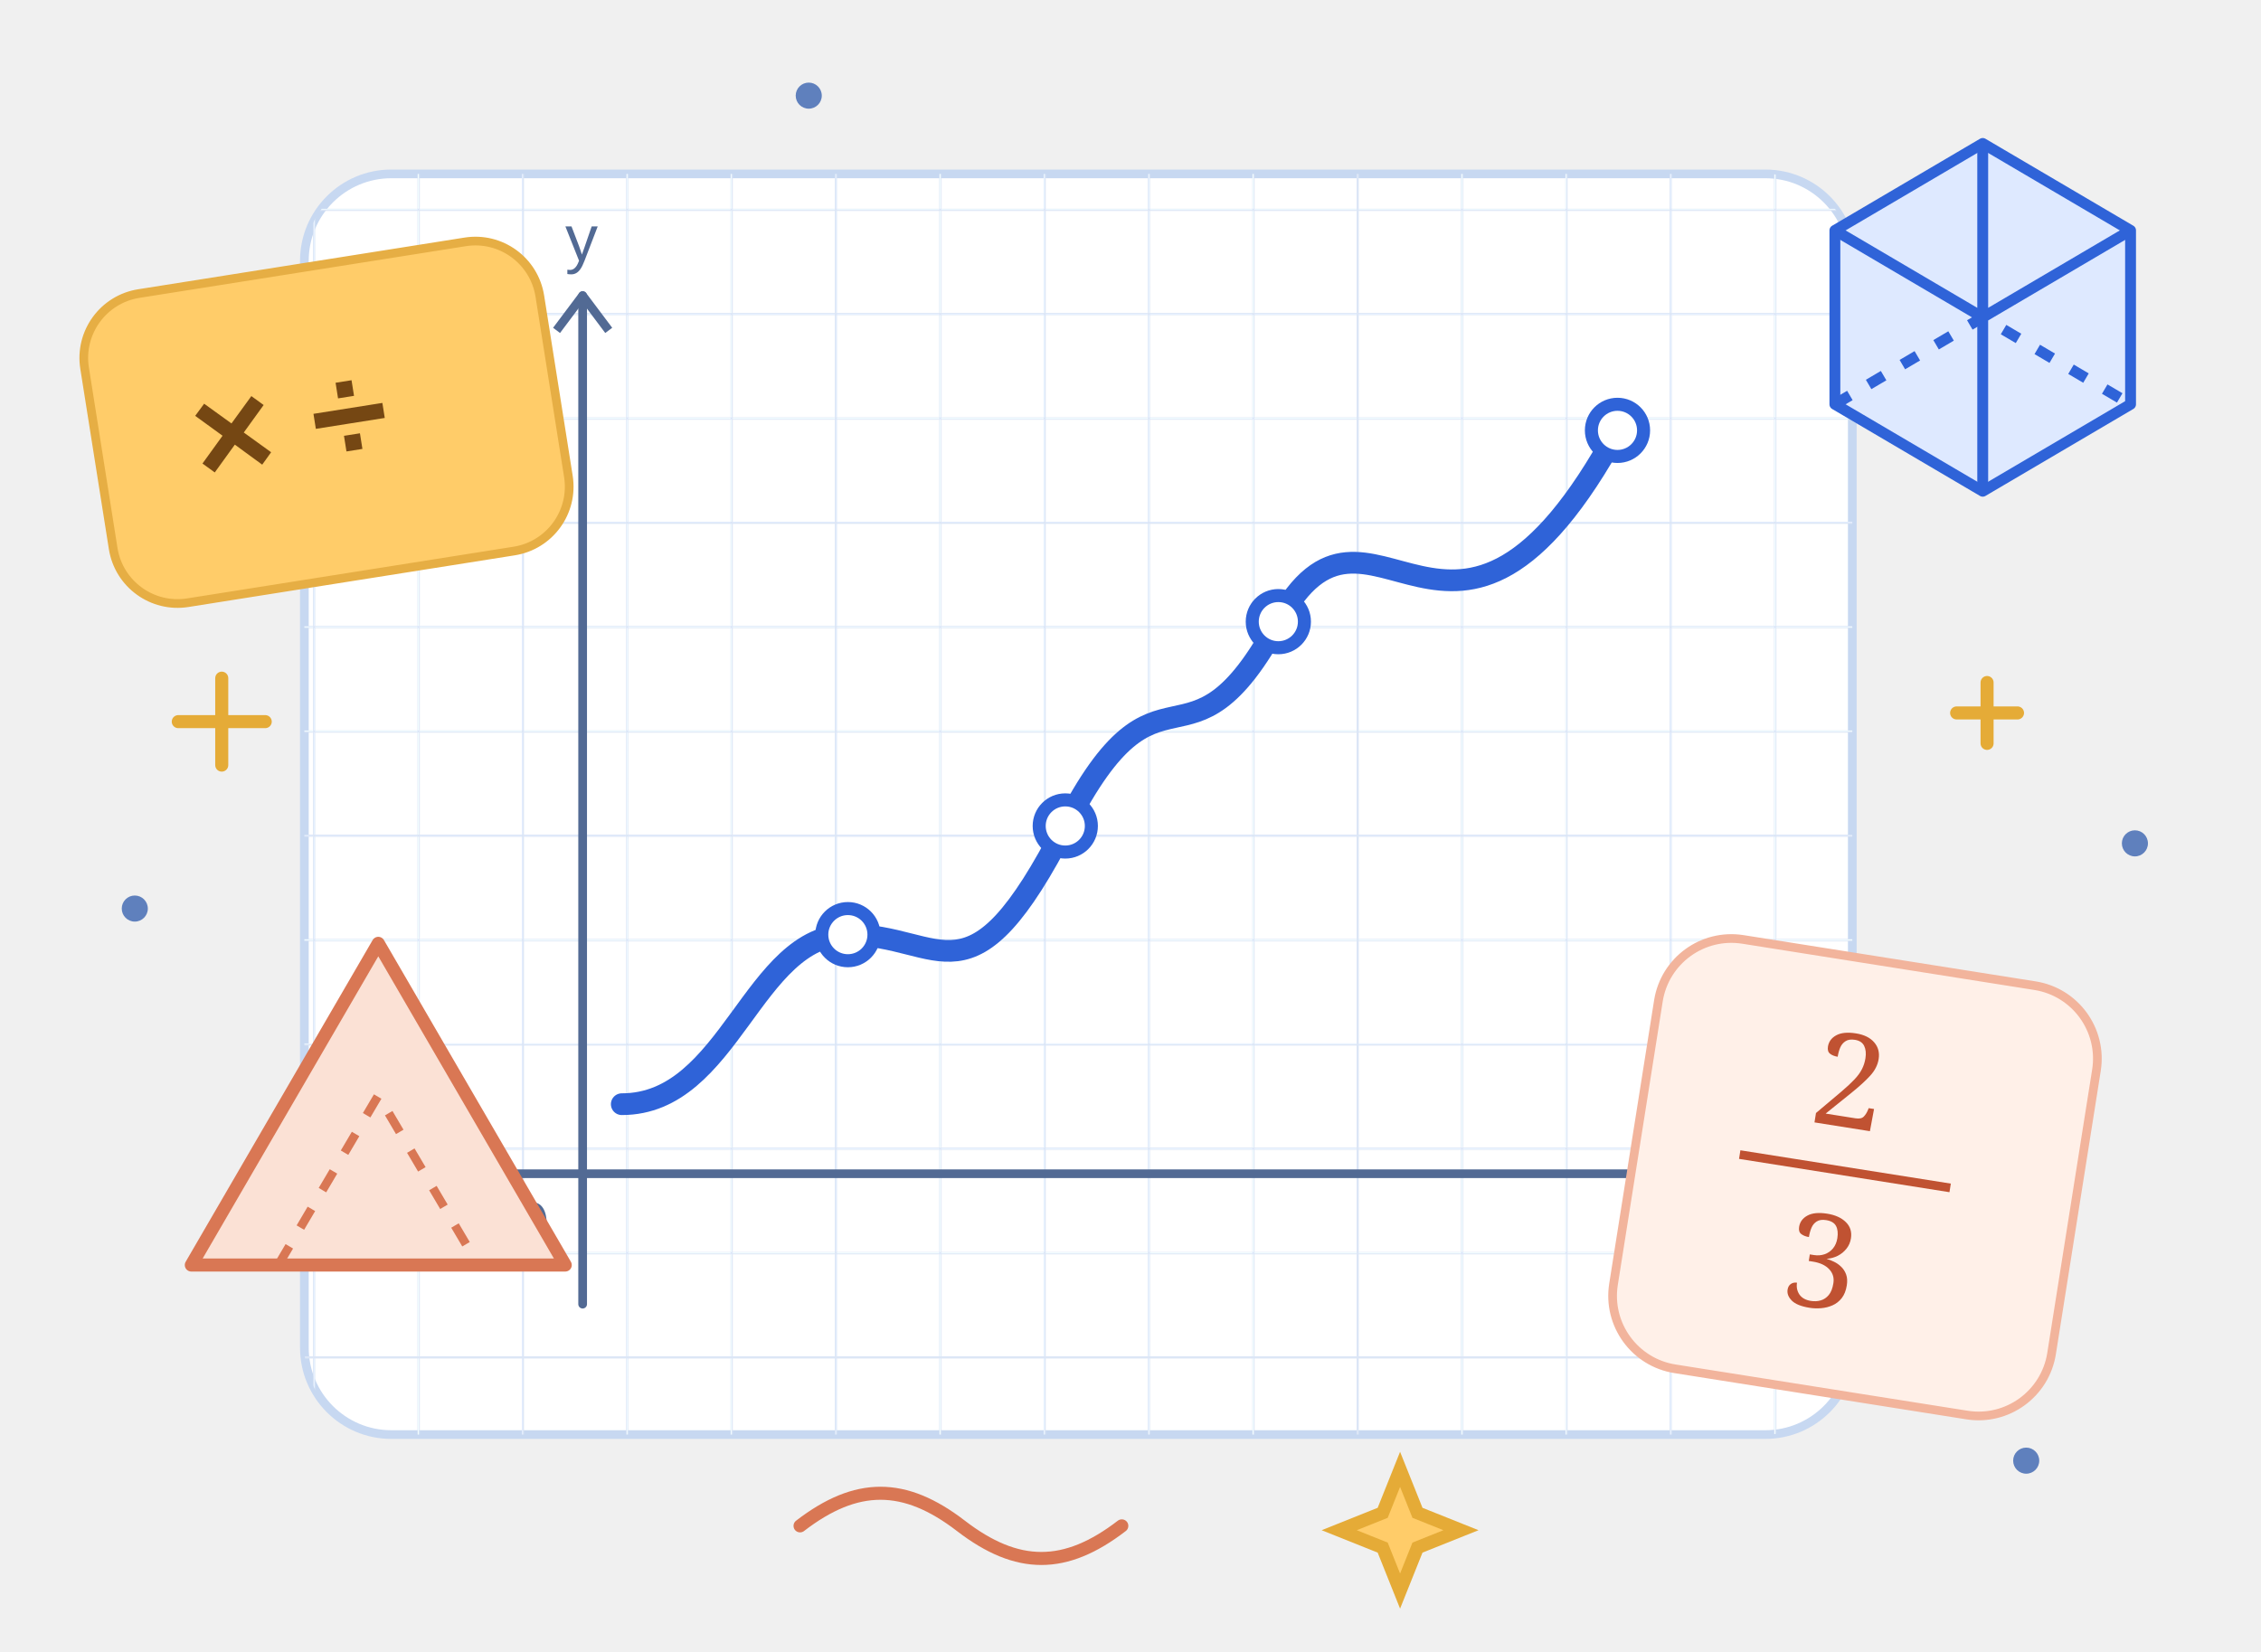
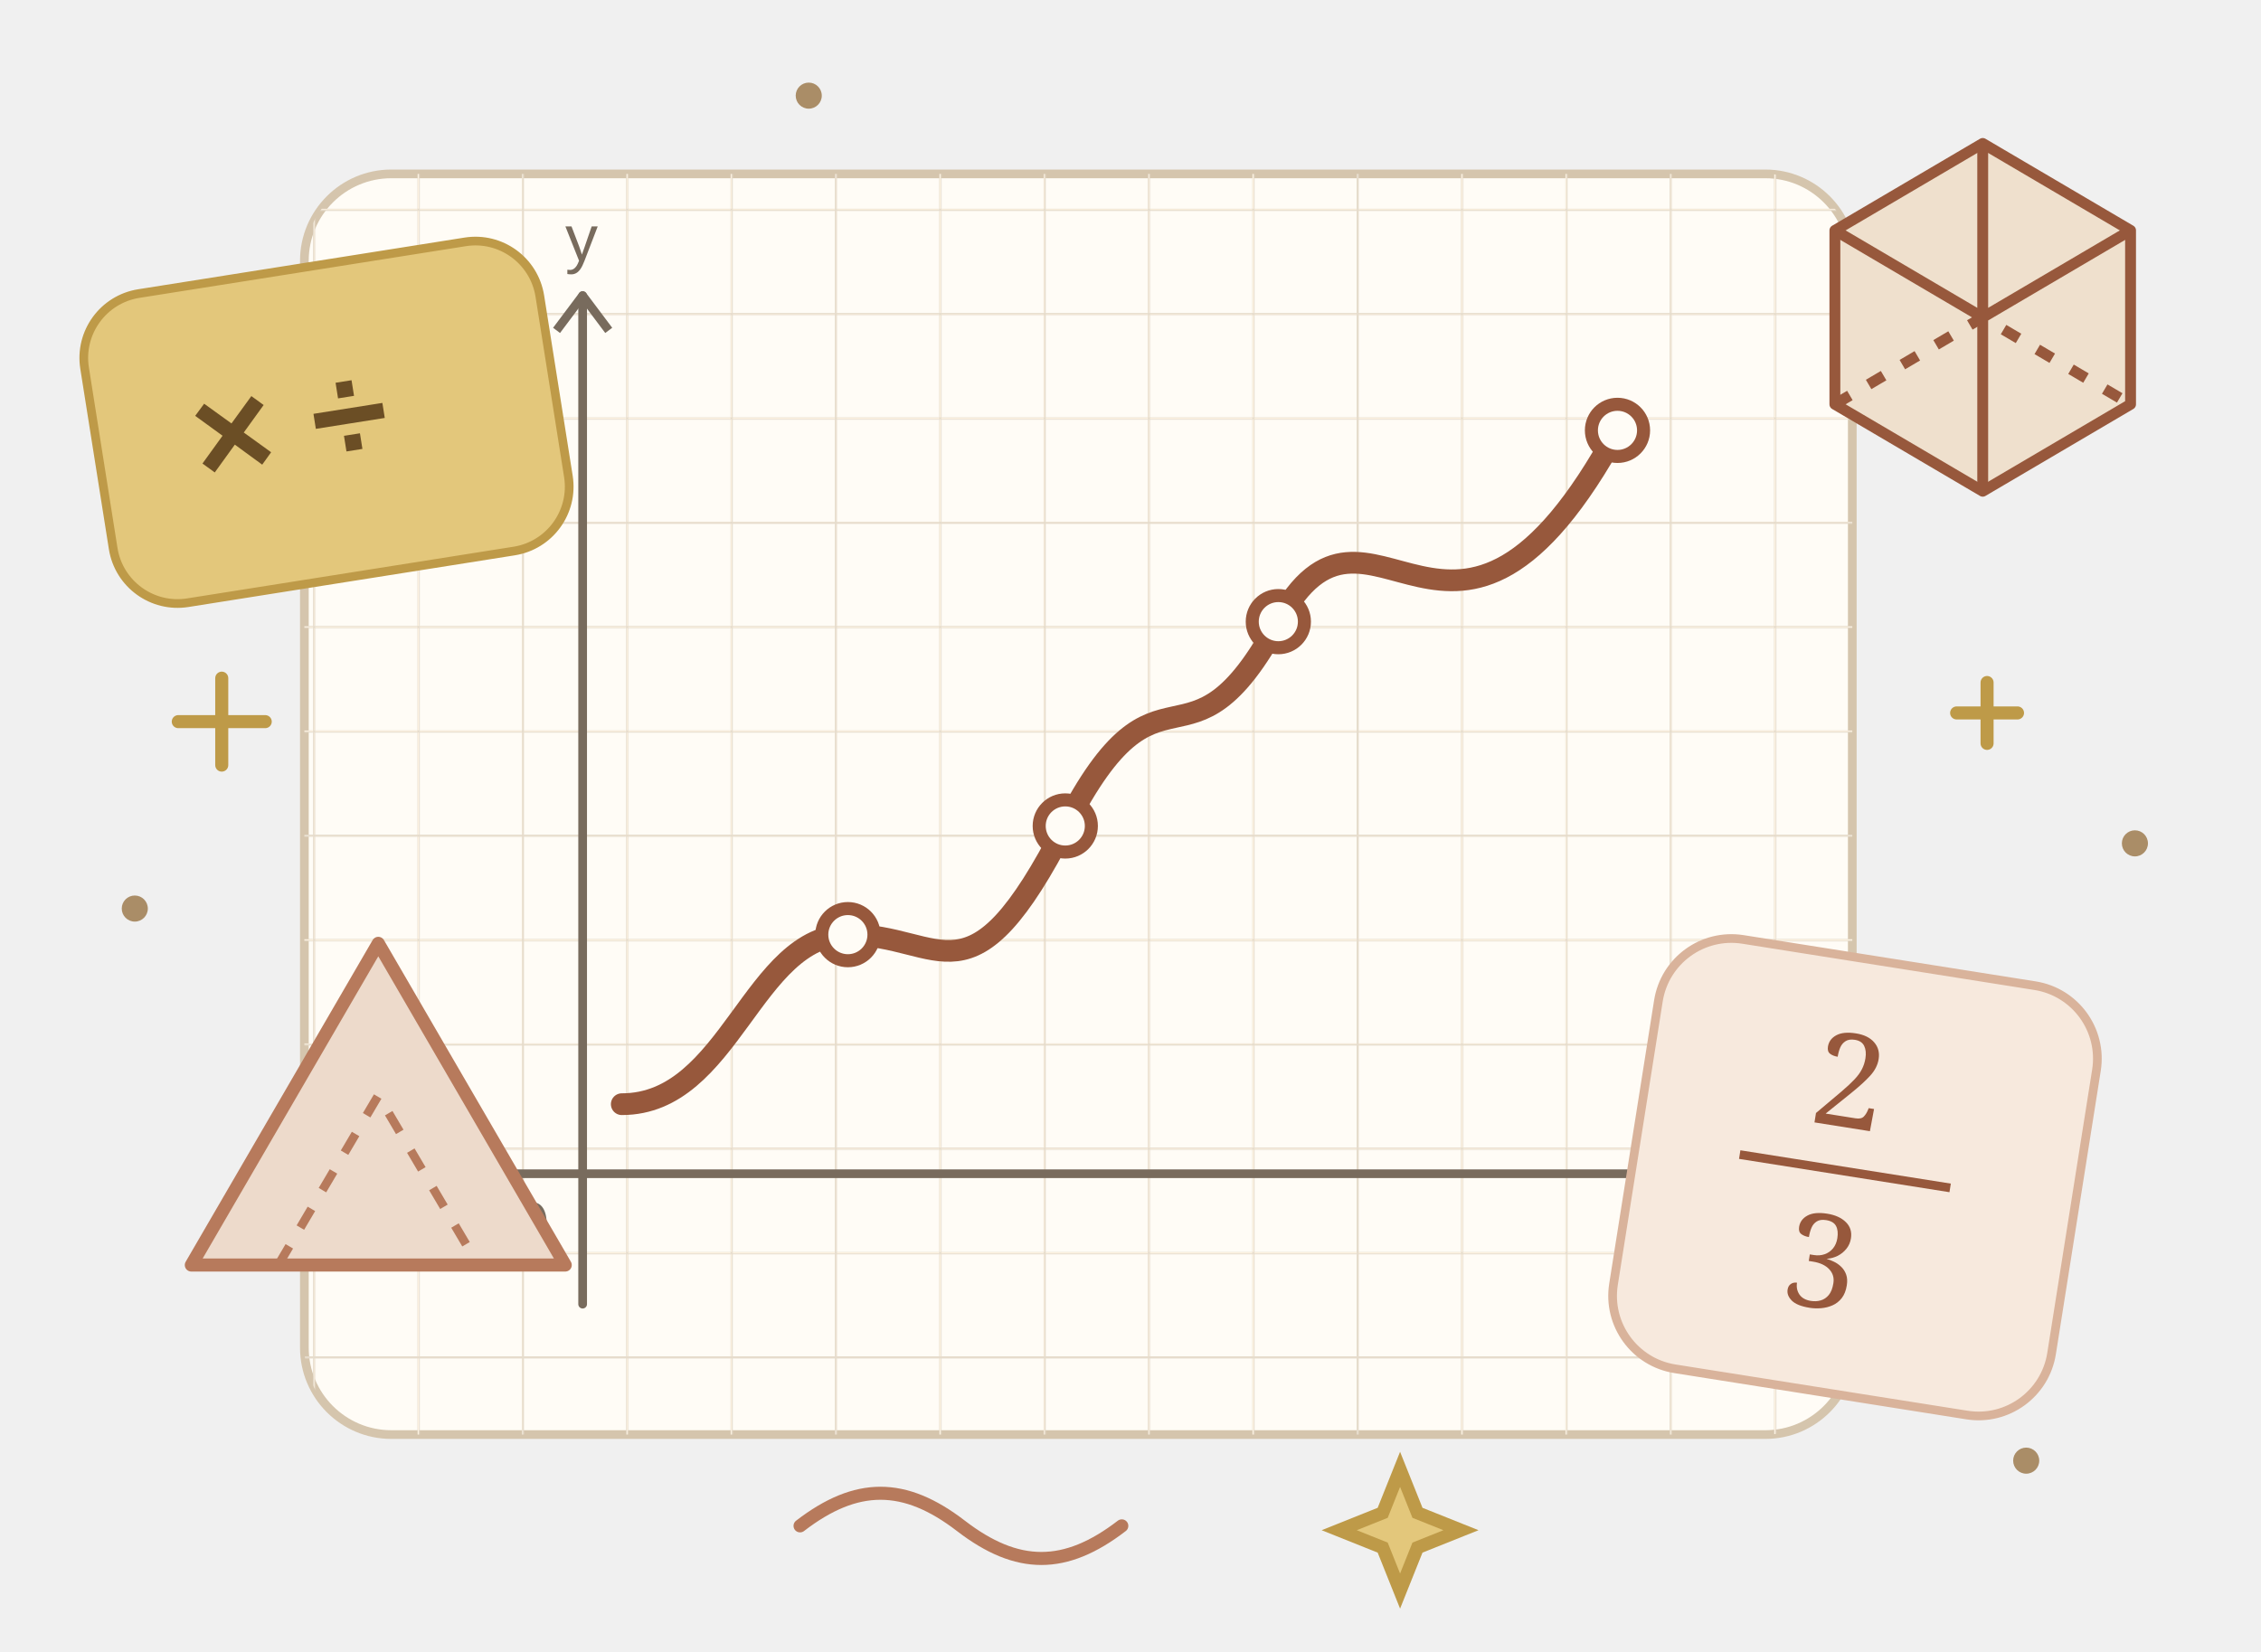
<svg xmlns="http://www.w3.org/2000/svg" width="520" height="380" viewBox="0 0 520 380" fill="none">
  <defs>
    <pattern id="grid" width="24" height="24" patternUnits="userSpaceOnUse">
-       <path d="M24 0H0V24" stroke="#DCE6F6" stroke-width="1" />
+       <path d="M24 0H0V24" stroke="#E6DCCC" stroke-width="1" />
    </pattern>
    <clipPath id="paper">
      <rect x="70" y="40" width="356" height="290" rx="20" />
    </clipPath>
  </defs>
-   <rect x="70" y="40" width="356" height="290" rx="20" fill="#FFFFFF" stroke="#C7D8F1" stroke-width="2" />
+   <rect x="70" y="40" width="356" height="290" rx="20" fill="#FFFCF6" stroke="#D5C5AD" stroke-width="2" />
  <g clip-path="url(#paper)">
    <rect x="70" y="40" width="356" height="290" fill="url(#grid)" />
-     <path d="M112 270H390M134 300V68" stroke="#526A94" stroke-width="2" stroke-linecap="round" />
-     <path d="m383 264 8 6-8 6M128 76l6-8 6 8" stroke="#526A94" stroke-width="2" stroke-linejoin="round" />
-     <path d="M143 254C168 254 173 215 195 215S223 233 245 190 273 182 294 143 334 169 372 99" stroke="#2F63D8" stroke-width="5" stroke-linecap="round" />
-     <g fill="#FFFFFF" stroke="#2F63D8" stroke-width="3">
+     <path d="M112 270H390M134 300V68" stroke="#786B5D" stroke-width="2" stroke-linecap="round" />
+     <path d="m383 264 8 6-8 6M128 76l6-8 6 8" stroke="#786B5D" stroke-width="2" stroke-linejoin="round" />
+     <path d="M143 254C168 254 173 215 195 215S223 233 245 190 273 182 294 143 334 169 372 99" stroke="#97583C" stroke-width="5" stroke-linecap="round" />
+     <g fill="#FFFCF6" stroke="#97583C" stroke-width="3">
      <circle cx="195" cy="215" r="6" />
      <circle cx="245" cy="190" r="6" />
      <circle cx="294" cy="143" r="6" />
      <circle cx="372" cy="99" r="6" />
    </g>
-     <g font-family="Arial,sans-serif" font-size="15" fill="#526A94">
+     <g font-family="Arial,sans-serif" font-size="15" fill="#786B5D">
      <text x="394" y="276">x</text>
      <text x="130" y="60">y</text>
      <text x="118" y="287">0</text>
    </g>
  </g>
  <g transform="rotate(-9 95 95)">
-     <rect x="22" y="58" width="106" height="72" rx="15" fill="#FFCC69" stroke="#E6AE44" stroke-width="2" />
-     <text x="44" y="104" font-family="Arial,sans-serif" font-size="32" font-weight="700" fill="#754713">× ÷</text>
+     <rect x="22" y="58" width="106" height="72" rx="15" fill="#E3C77B" stroke="#BE9A48" stroke-width="2" />
+     <text x="44" y="104" font-family="Arial,sans-serif" font-size="32" font-weight="700" fill="#6B4E25">× ÷</text>
  </g>
  <g transform="rotate(9 409 267)">
-     <rect x="376" y="218" width="102" height="100" rx="17" fill="#FFF0E8" stroke="#F2B49C" stroke-width="2" />
-     <text x="414" y="257" font-family="Georgia,serif" font-size="30" fill="#C05232">2</text>
-     <path d="M400 267h49" stroke="#C05232" stroke-width="2" />
-     <text x="414" y="299" font-family="Georgia,serif" font-size="30" fill="#C05232">3</text>
+     <rect x="376" y="218" width="102" height="100" rx="17" fill="#F7E9DD" stroke="#D9B39B" stroke-width="2" />
+     <text x="414" y="257" font-family="Georgia,serif" font-size="30" fill="#97583C">2</text>
+     <path d="M400 267h49" stroke="#97583C" stroke-width="2" />
+     <text x="414" y="299" font-family="Georgia,serif" font-size="30" fill="#97583C">3</text>
  </g>
-   <path d="m44 291 43-74 43 74H44Z" fill="#FBE1D5" stroke="#D97754" stroke-width="3" stroke-linejoin="round" />
-   <path d="m64 291 23-39 23 39" stroke="#D97754" stroke-width="2" stroke-dasharray="5 5" />
-   <g stroke="#2F63D8" stroke-width="2.5" stroke-linejoin="round">
-     <path d="m422 53 34-20 34 20v40l-34 20-34-20V53Z" fill="#DEE9FF" />
+   <path d="m44 291 43-74 43 74H44Z" fill="#EDDACB" stroke="#B77A5C" stroke-width="3" stroke-linejoin="round" />
+   <path d="m64 291 23-39 23 39" stroke="#B77A5C" stroke-width="2" stroke-dasharray="5 5" />
+   <g stroke="#97583C" stroke-width="2.5" stroke-linejoin="round">
+     <path d="m422 53 34-20 34 20v40l-34 20-34-20V53Z" fill="#EFE0CD" />
    <path d="m422 53 34 20 34-20M456 73v40M456 33v40" />
    <path d="m422 93 34-20 34 20" stroke-dasharray="4 5" />
  </g>
-   <g stroke="#E5AB37" stroke-width="3" stroke-linecap="round">
+   <g stroke="#BE9A48" stroke-width="3" stroke-linecap="round">
    <path d="M41 166h20M51 156v20M450 164h14M457 157v14" />
-     <path d="m318 348 4-10 4 10 10 4-10 4-4 10-4-10-10-4 10-4Z" fill="#FFCC69" />
+     <path d="m318 348 4-10 4 10 10 4-10 4-4 10-4-10-10-4 10-4Z" fill="#E3C77B" />
  </g>
-   <g fill="#5F80BD">
+   <g fill="#AA8D67">
    <circle cx="31" cy="209" r="3" />
    <circle cx="466" cy="336" r="3" />
    <circle cx="186" cy="22" r="3" />
    <circle cx="491" cy="194" r="3" />
  </g>
-   <path d="M184 351c13-10 24-10 37 0s24 10 37 0" stroke="#D97754" stroke-width="3" stroke-linecap="round" />
+   <path d="M184 351c13-10 24-10 37 0s24 10 37 0" stroke="#B77A5C" stroke-width="3" stroke-linecap="round" />
</svg>
